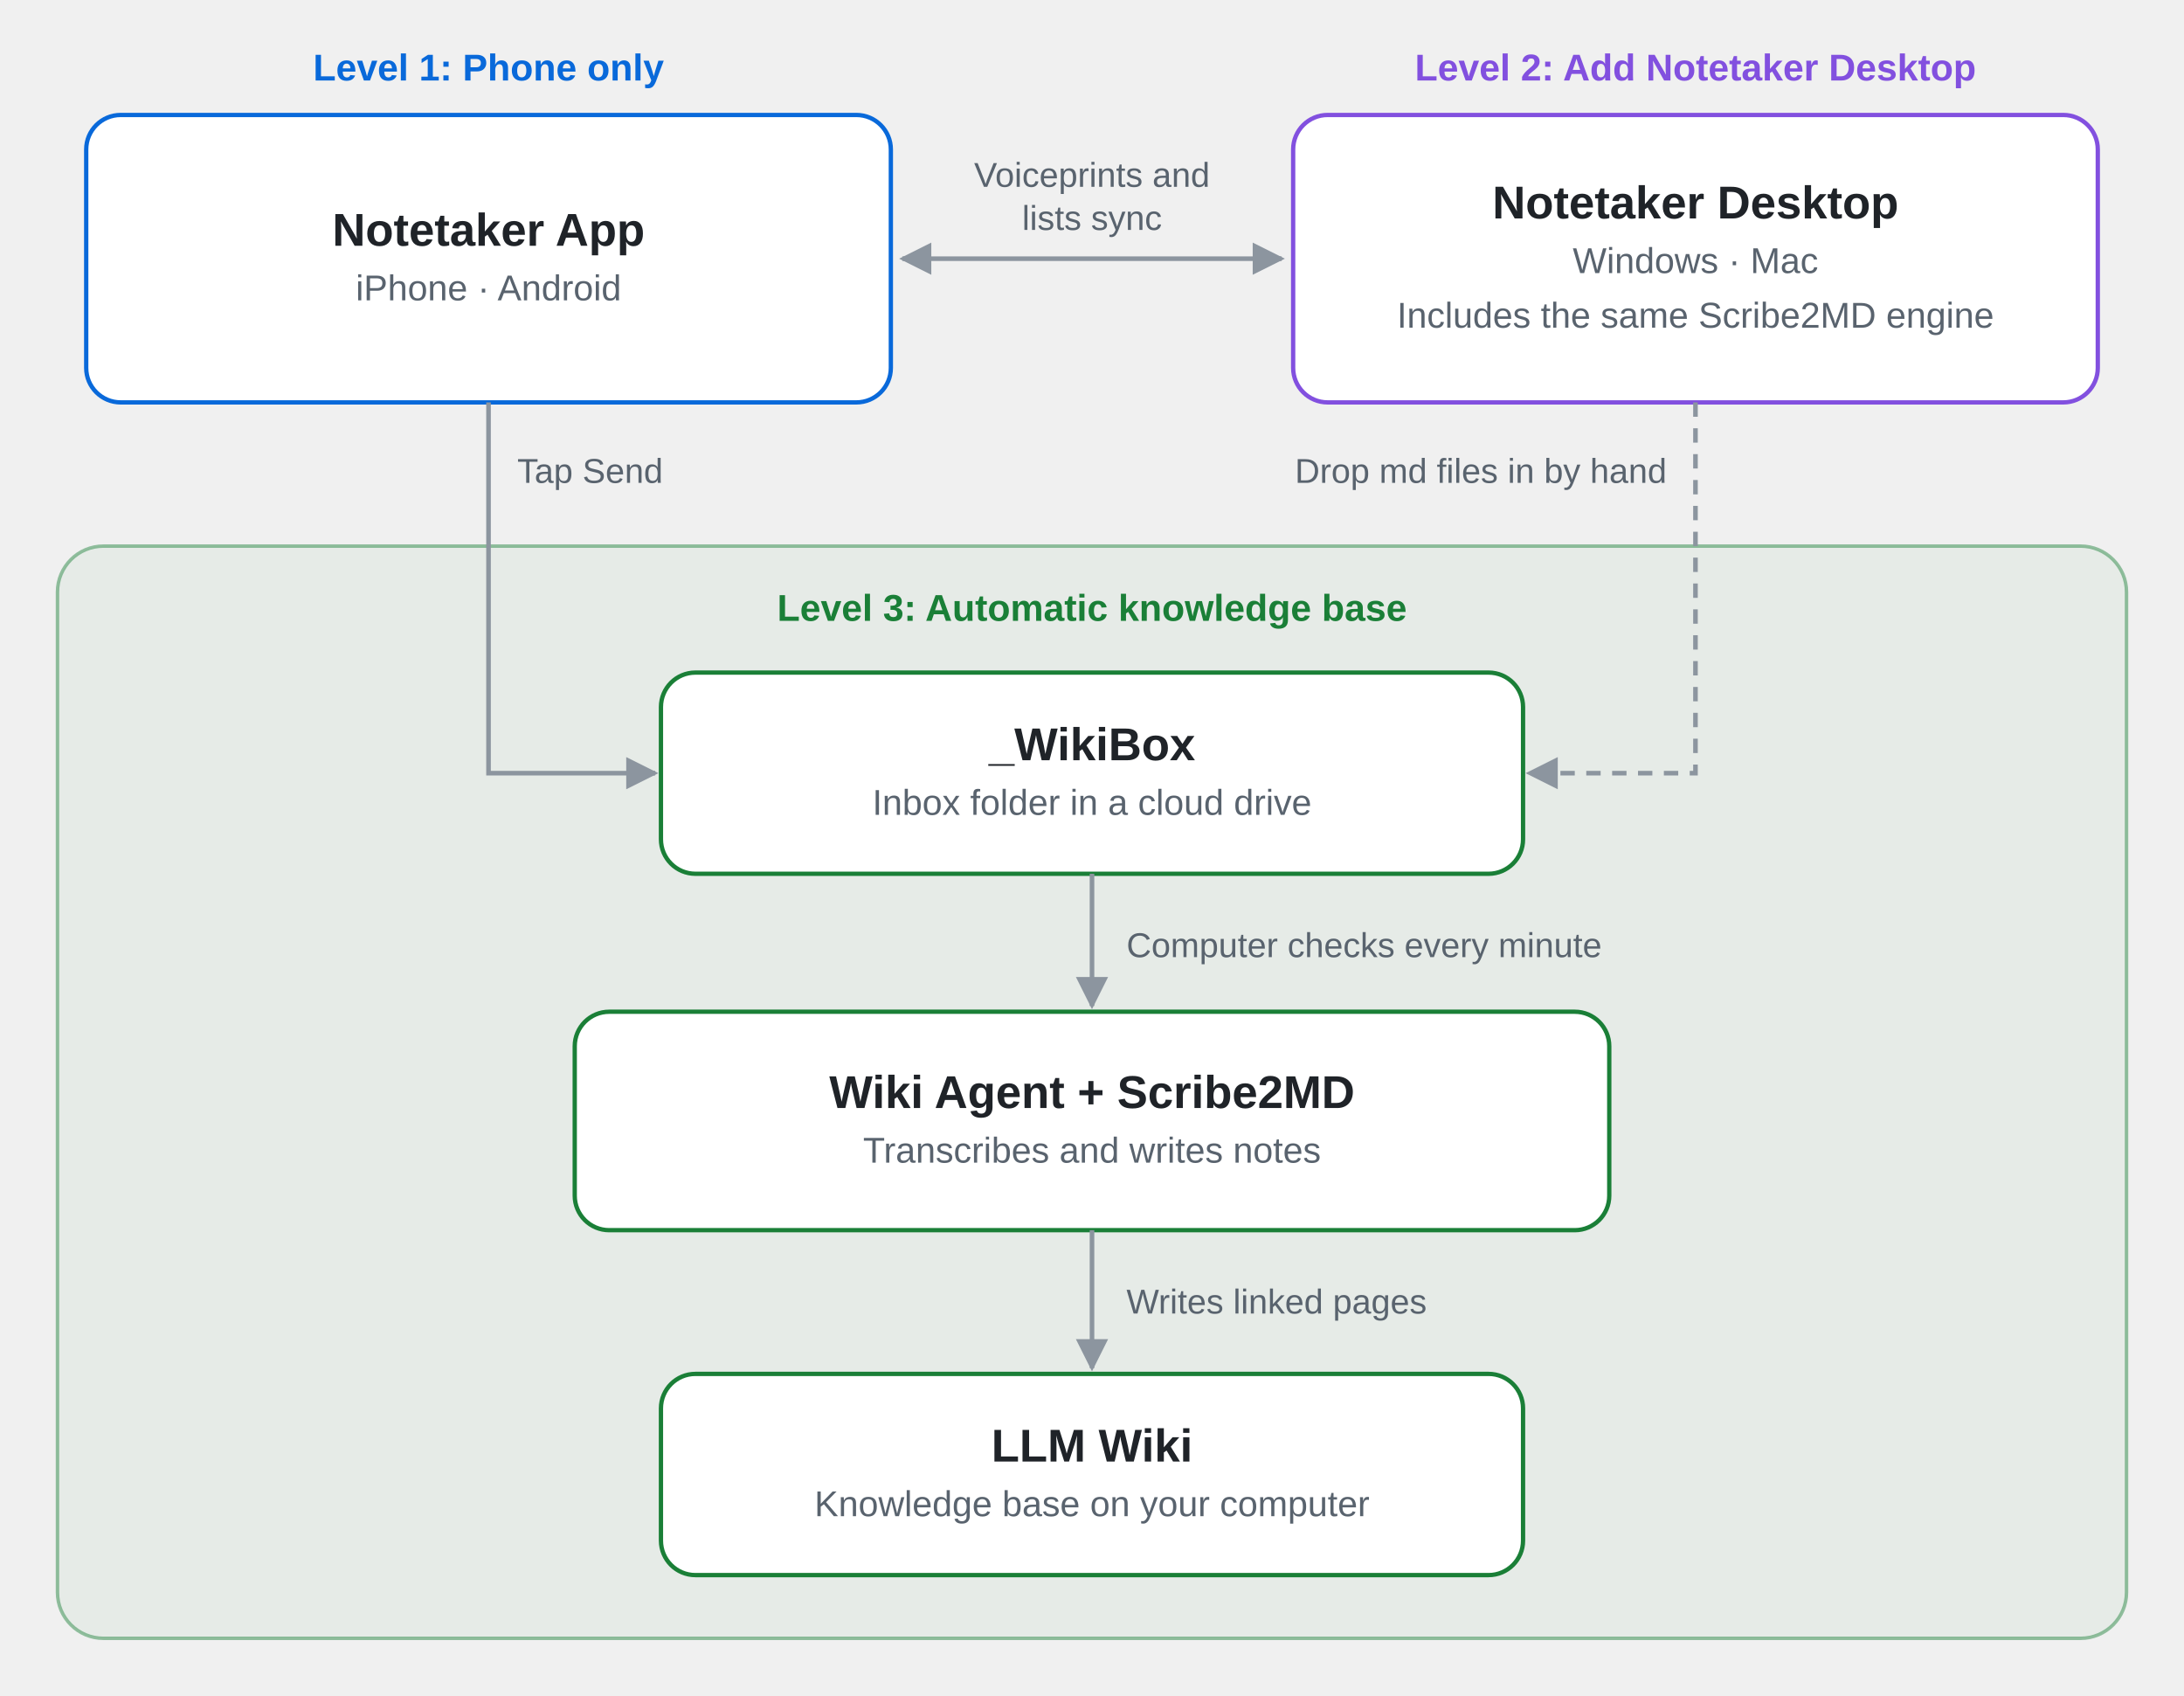
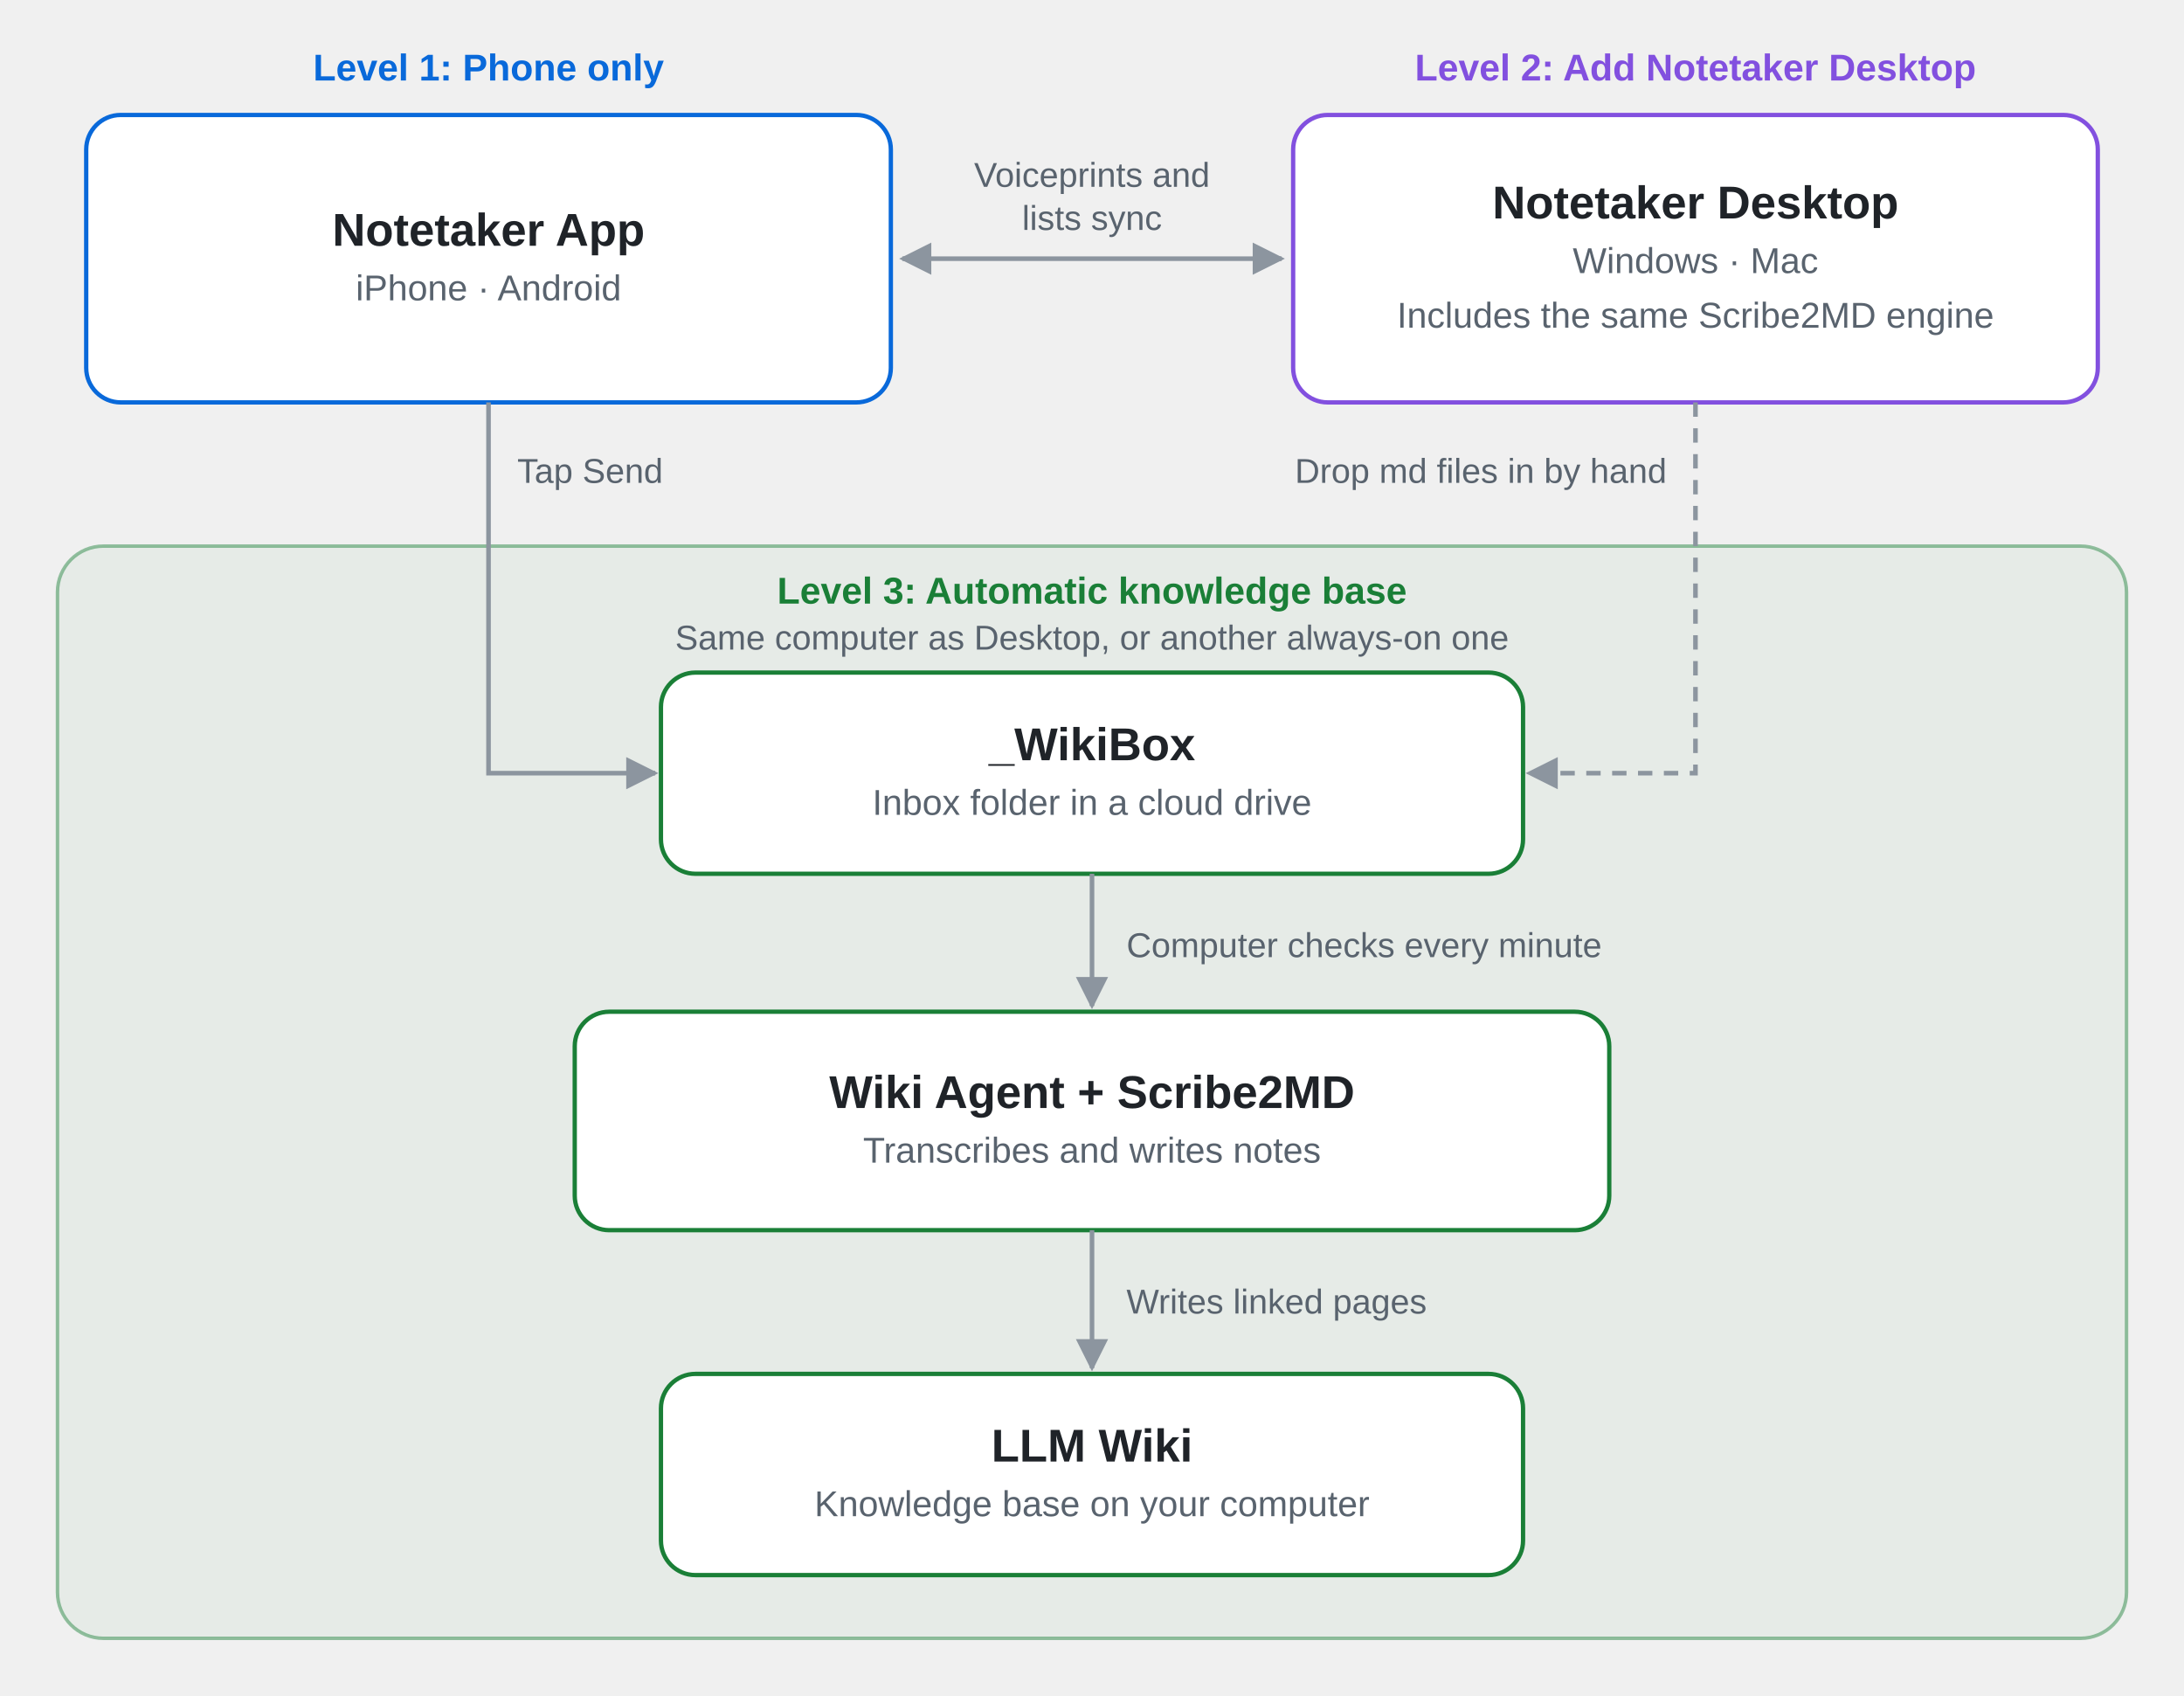
<svg xmlns="http://www.w3.org/2000/svg" viewBox="0 0 760 590" width="760" height="590" role="img" aria-labelledby="title" xml:lang="en" font-family="-apple-system,'Segoe UI','Helvetica Neue',Arial,sans-serif">
  <style>
.card{fill:#ffffff;stroke-width:1.5}
.t{fill:#1f2328;font-weight:600;font-size:16px}
.s{fill:#59636e;font-size:12.5px}
.lbl{fill:#59636e;font-size:12px}
.cap{font-weight:600;font-size:13px}
.line{stroke:#8c959f;stroke-width:1.6;fill:none}
.dash{stroke-dasharray:5 4}
.head{fill:#8c959f}
.k1{stroke:#0969da}.f1{fill:#0969da}
.k2{stroke:#8250df}.f2{fill:#8250df}
.k3{stroke:#1a7f37}.f3{fill:#1a7f37}
.group{fill:#1a7f37;fill-opacity:.05;stroke:#1a7f37;stroke-opacity:.45;stroke-width:1.2}
@media (prefers-color-scheme: dark){
.card{fill:#151b23}
.t{fill:#f0f6fc}
.s,.lbl{fill:#9198a1}
.line{stroke:#656c76}.head{fill:#656c76}
.k1{stroke:#4493f8}.f1{fill:#4493f8}
.k2{stroke:#ab7df8}.f2{fill:#ab7df8}
.k3{stroke:#3fb950}.f3{fill:#3fb950}
.group{fill:#3fb950;fill-opacity:.07;stroke:#3fb950;stroke-opacity:.5}
}
</style>
  <defs>
    <marker id="a" viewBox="0 0 10 10" refX="9" refY="5" markerWidth="7" markerHeight="7" orient="auto-start-reverse">
      <path d="M0 0 L10 5 L0 10 z" class="head" />
    </marker>
  </defs>
  <rect x="20" y="190" width="720" height="380" rx="16" class="group" />
  <text x="170.0" y="28" class="cap f1" text-anchor="middle">Level 1: Phone only</text>
  <text x="590.0" y="28" class="cap f2" text-anchor="middle">Level 2: Add Notetaker Desktop</text>
-   <text x="380.0" y="216" class="cap f3" text-anchor="middle">Level 3: Automatic knowledge base</text>
+   <text x="380.0" y="210" class="cap f3" text-anchor="middle">Level 3: Automatic knowledge base</text>
+   <text x="380.0" y="226" class="lbl" text-anchor="middle">Same computer as Desktop, or another always-on one</text>
  <rect x="30" y="40" width="280" height="100" rx="12" class="card k1" />
  <text x="170.0" y="85.5" class="t" text-anchor="middle">Notetaker App</text>
  <text x="170.0" y="104.5" class="s" text-anchor="middle">iPhone · Android</text>
  <rect x="450" y="40" width="280" height="100" rx="12" class="card k2" />
  <text x="590.0" y="76.0" class="t" text-anchor="middle">Notetaker Desktop</text>
  <text x="590.0" y="95.0" class="s" text-anchor="middle">Windows · Mac</text>
  <text x="590.0" y="114.0" class="s" text-anchor="middle">Includes the same Scribe2MD engine</text>
  <path d="M314 90.0 H446" class="line" marker-start="url(#a)" marker-end="url(#a)" />
  <text x="380.0" y="65.0" class="lbl" text-anchor="middle">Voiceprints and</text>
  <text x="380.0" y="80.0" class="lbl" text-anchor="middle">lists sync</text>
  <path d="M170 140 V269.0 H228" class="line" marker-end="url(#a)" />
  <text x="180" y="168" class="lbl" text-anchor="start">Tap Send</text>
  <path d="M590 140 V269.0 H532" class="line dash" marker-end="url(#a)" />
  <text x="580" y="168" class="lbl" text-anchor="end">Drop md files in by hand</text>
  <rect x="230" y="234" width="300" height="70" rx="12" class="card k3" />
  <text x="380.0" y="264.5" class="t" text-anchor="middle">_WikiBox</text>
  <text x="380.0" y="283.5" class="s" text-anchor="middle">Inbox folder in a cloud drive</text>
  <path d="M380.0 304 V350" class="line" marker-end="url(#a)" />
  <text x="392.0" y="333" class="lbl" text-anchor="start">Computer checks every minute</text>
  <rect x="200" y="352" width="360" height="76" rx="12" class="card k3" />
  <text x="380.0" y="385.5" class="t" text-anchor="middle">Wiki Agent + Scribe2MD</text>
  <text x="380.0" y="404.5" class="s" text-anchor="middle">Transcribes and writes notes</text>
  <path d="M380.0 428 V476" class="line" marker-end="url(#a)" />
  <text x="392.0" y="457" class="lbl" text-anchor="start">Writes linked pages</text>
  <rect x="230" y="478" width="300" height="70" rx="12" class="card k3" />
  <text x="380.0" y="508.5" class="t" text-anchor="middle">LLM Wiki</text>
  <text x="380.0" y="527.5" class="s" text-anchor="middle">Knowledge base on your computer</text>
</svg>
